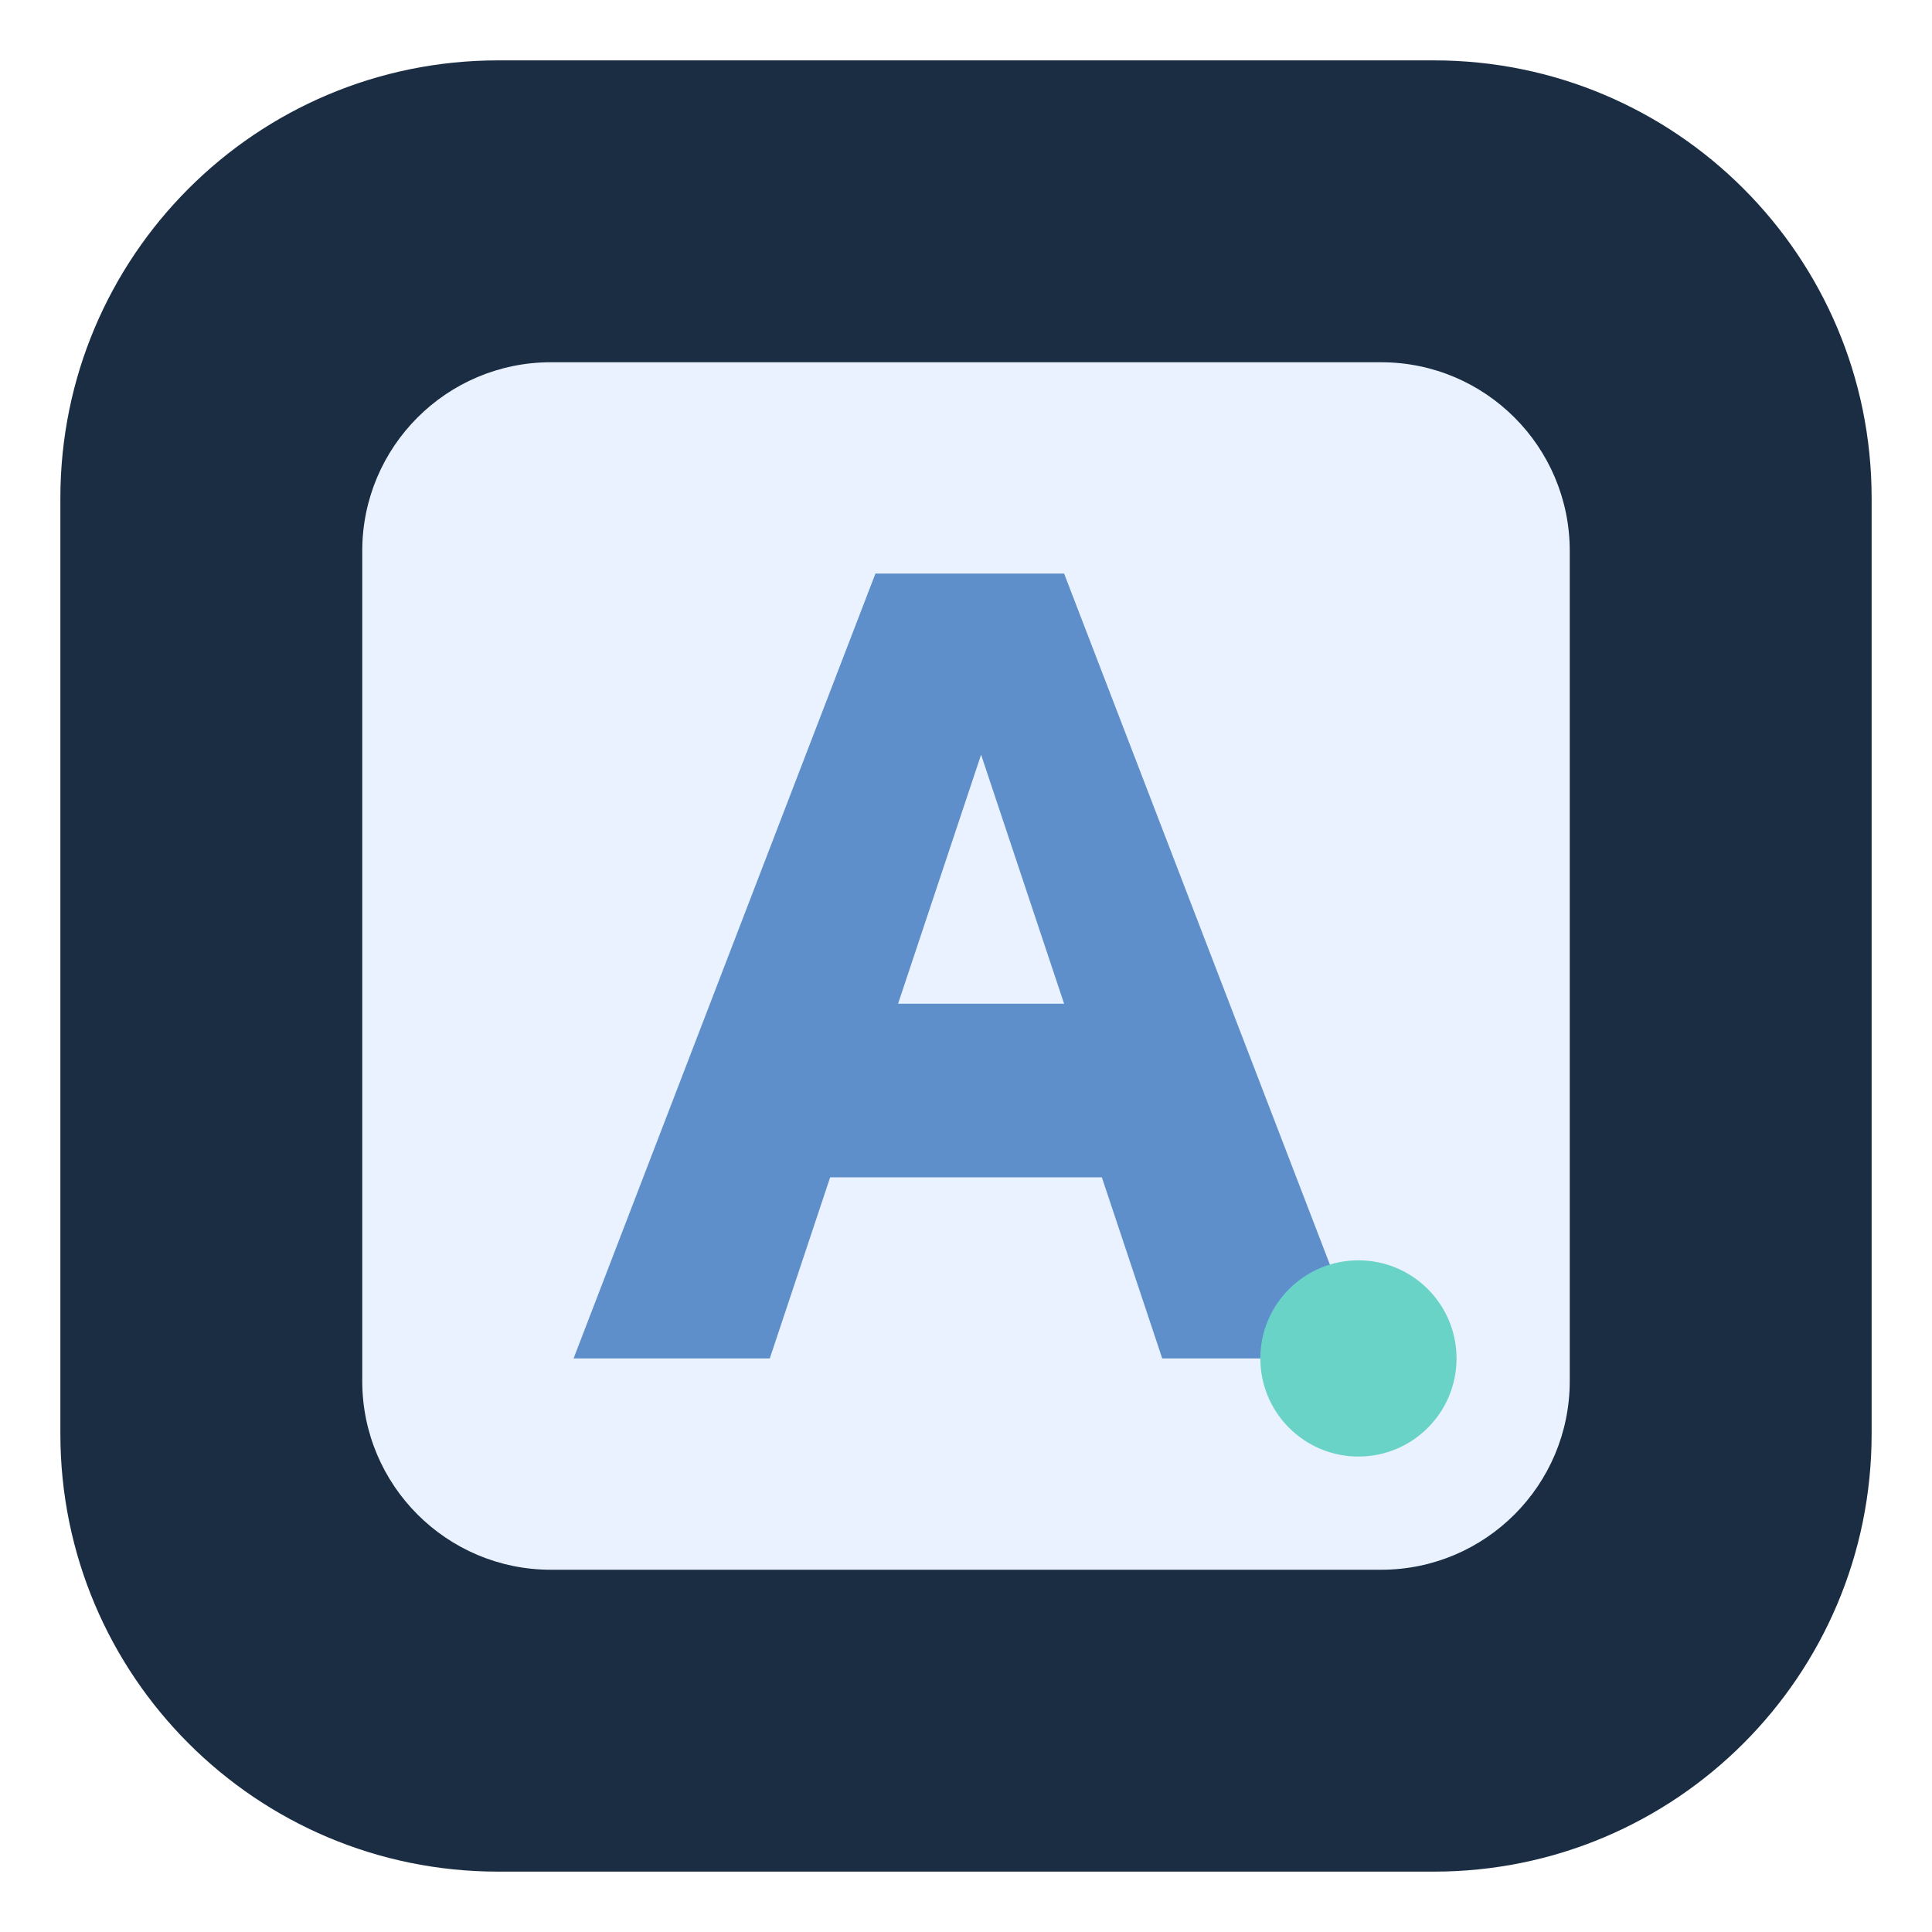
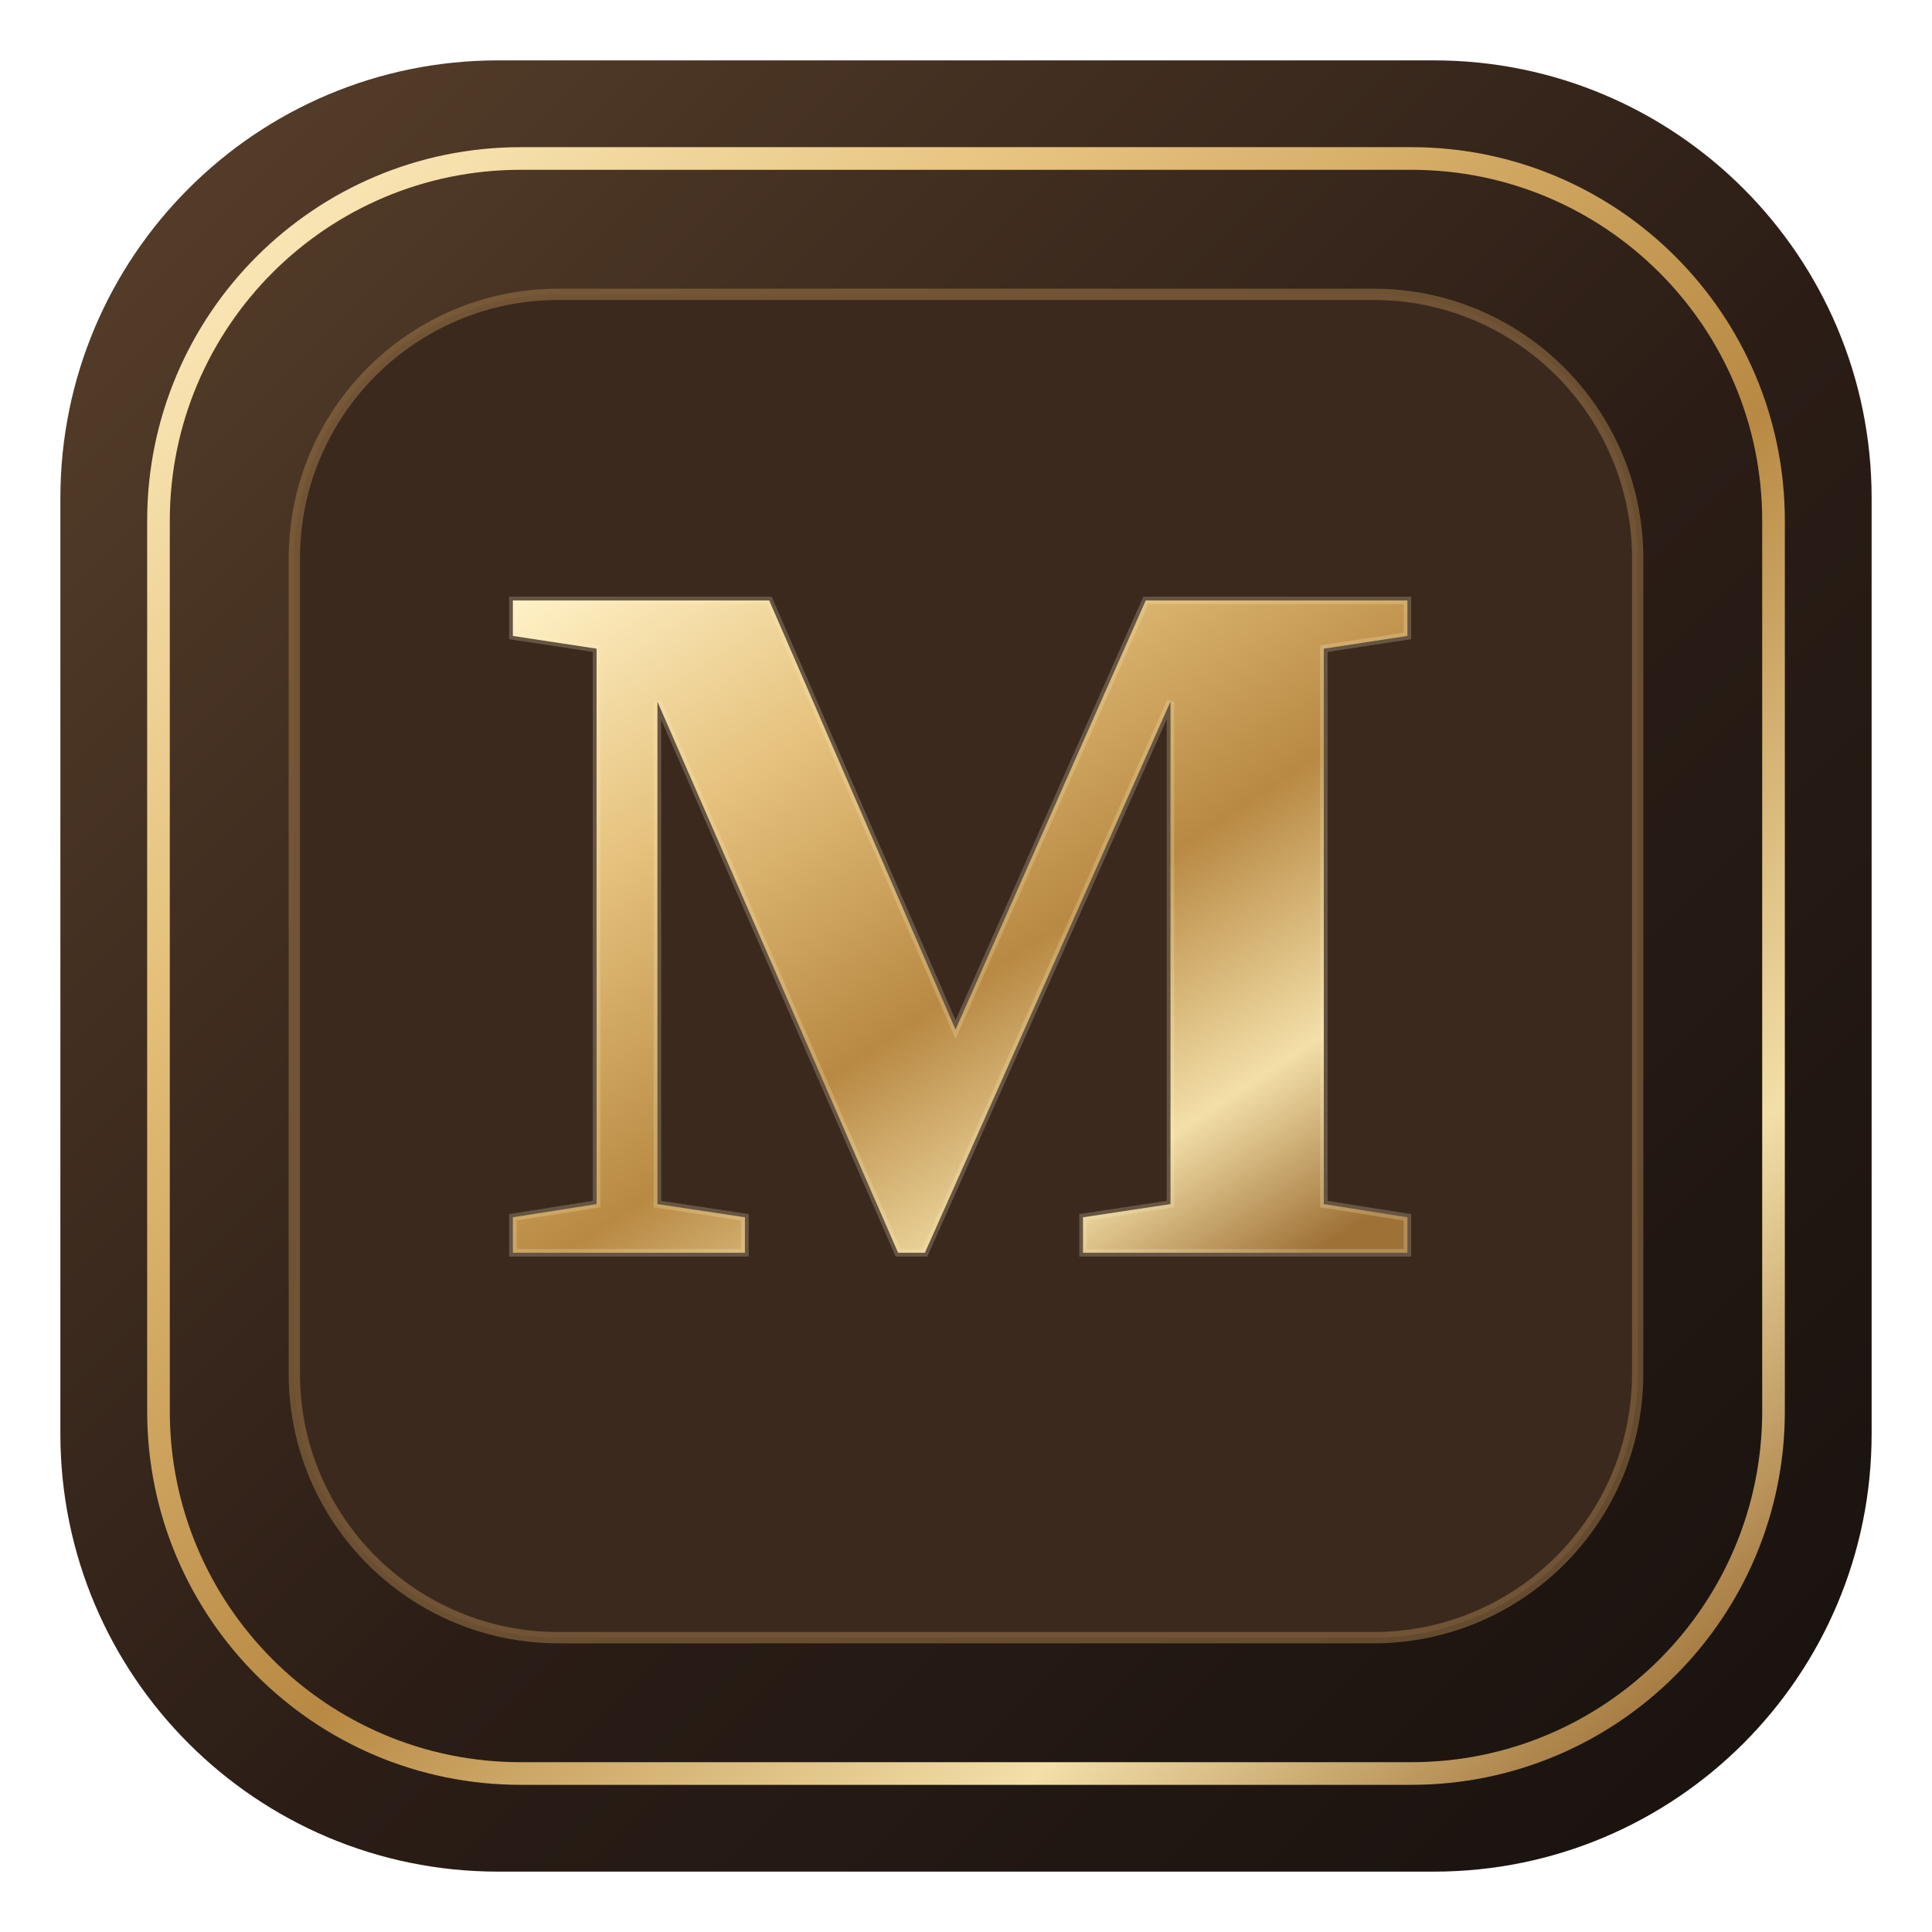
<svg xmlns="http://www.w3.org/2000/svg" viewBox="0 0 256 256">
-   <rect x="8" y="8" width="240" height="240" rx="58" fill="#1A2D43" />
-   <rect x="48" y="48" width="160" height="160" rx="25" fill="#EAF2FF" />
-   <path d="M76 180 116 76h25l40 104h-27l-8-24h-36l-8 24z" fill="#5F8FCB" />
-   <path d="m119 133 11-33 11 33z" fill="#EAF2FF" />
-   <circle cx="180" cy="180" r="13" fill="#69D3C8" />
+   <defs>
+     <linearGradient id="bg" x1="0" y1="0" x2="1" y2="1">
+       <stop offset="0" stop-color="#59402b" />
+       <stop offset=".55" stop-color="#2b1d16" />
+       <stop offset="1" stop-color="#17110e" />
+     </linearGradient>
+     <linearGradient id="gold" x1="0" y1="0" x2="0.9" y2="1">
+       <stop offset="0" stop-color="#fff1c6" />
+       <stop offset=".28" stop-color="#e5c17c" />
+       <stop offset=".58" stop-color="#b88943" />
+       <stop offset=".82" stop-color="#f3dfa8" />
+       <stop offset="1" stop-color="#9e7137" />
+     </linearGradient>
+   </defs>
+   <rect x="8" y="8" width="240" height="240" rx="58" fill="url(#bg)" />
+   <rect x="21" y="21" width="214" height="214" rx="48" fill="none" stroke="url(#gold)" stroke-width="3" />
+   <rect x="39" y="39" width="178" height="178" rx="35" fill="#3b291e" stroke="#9d7748" stroke-opacity=".55" stroke-width="1.5" />
+   <text x="128" y="166" text-anchor="middle" font-family="Georgia, 'Times New Roman', serif" font-size="132" font-weight="600" fill="url(#gold)" stroke="#fff0c4" stroke-opacity=".22" stroke-width="1">M</text>
+   <path d="M68 190h120" stroke="url(#gold)" stroke-width="2" stroke-linecap="round" opacity=".7" />
</svg>
